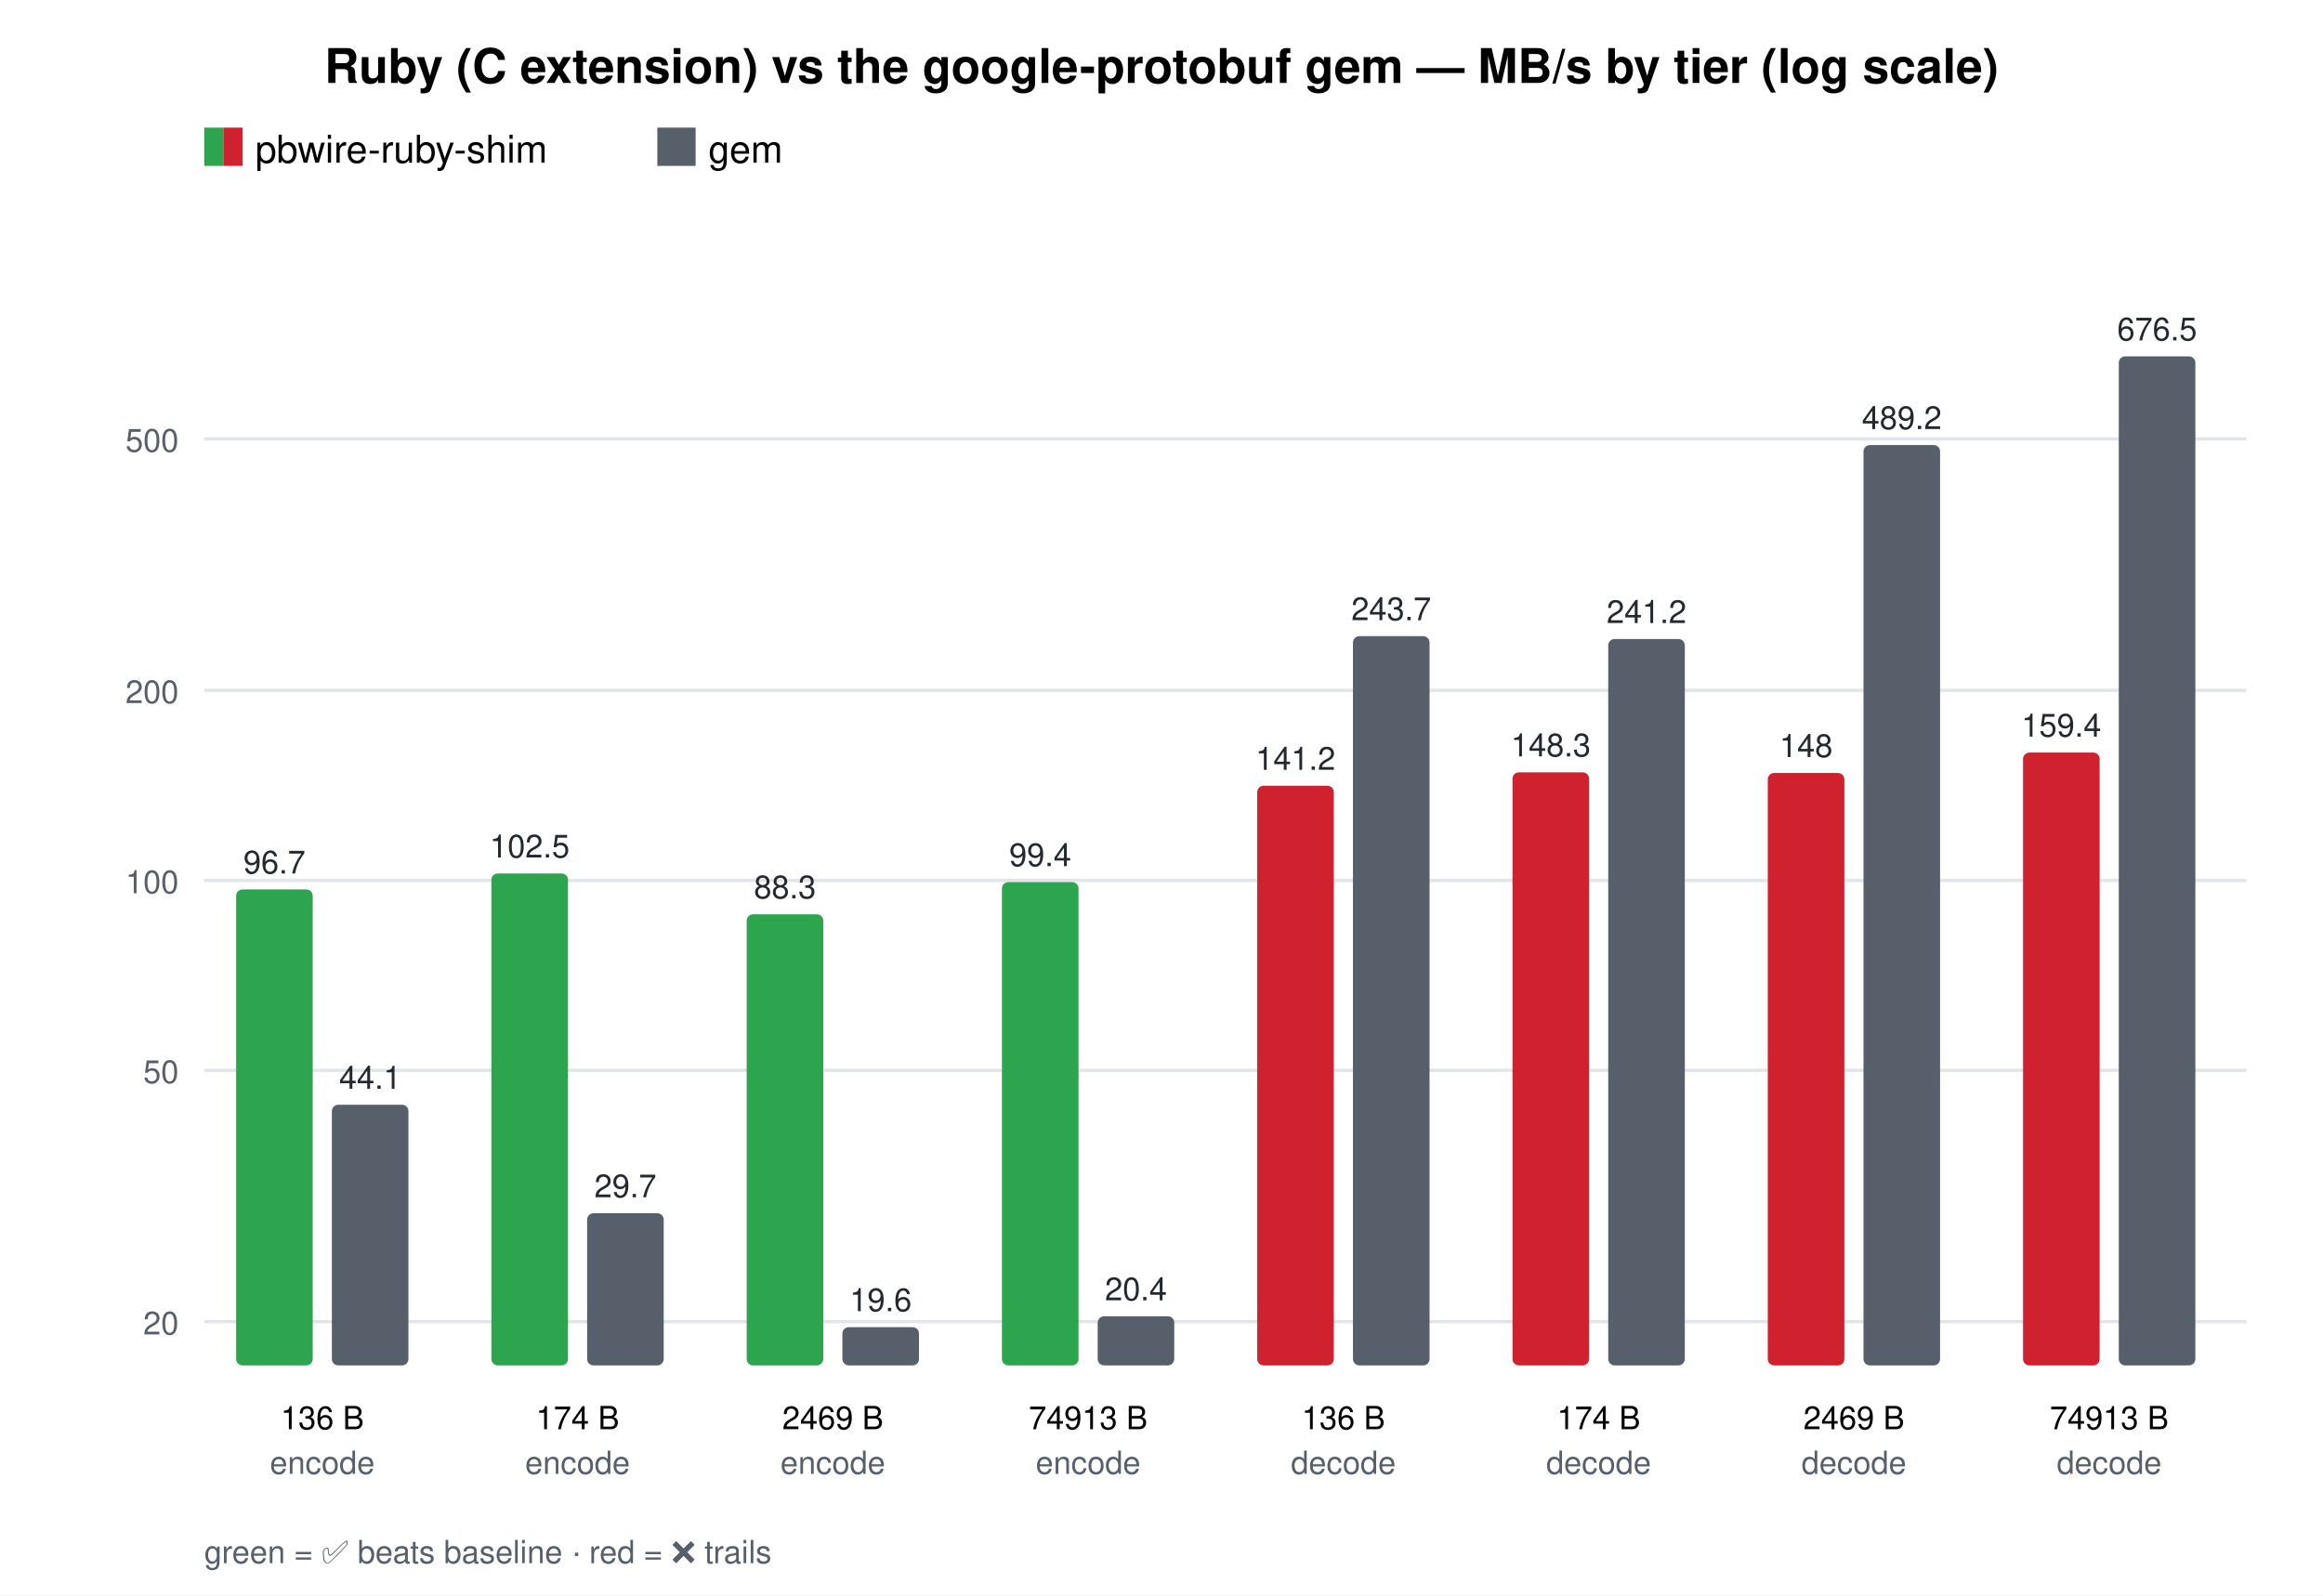
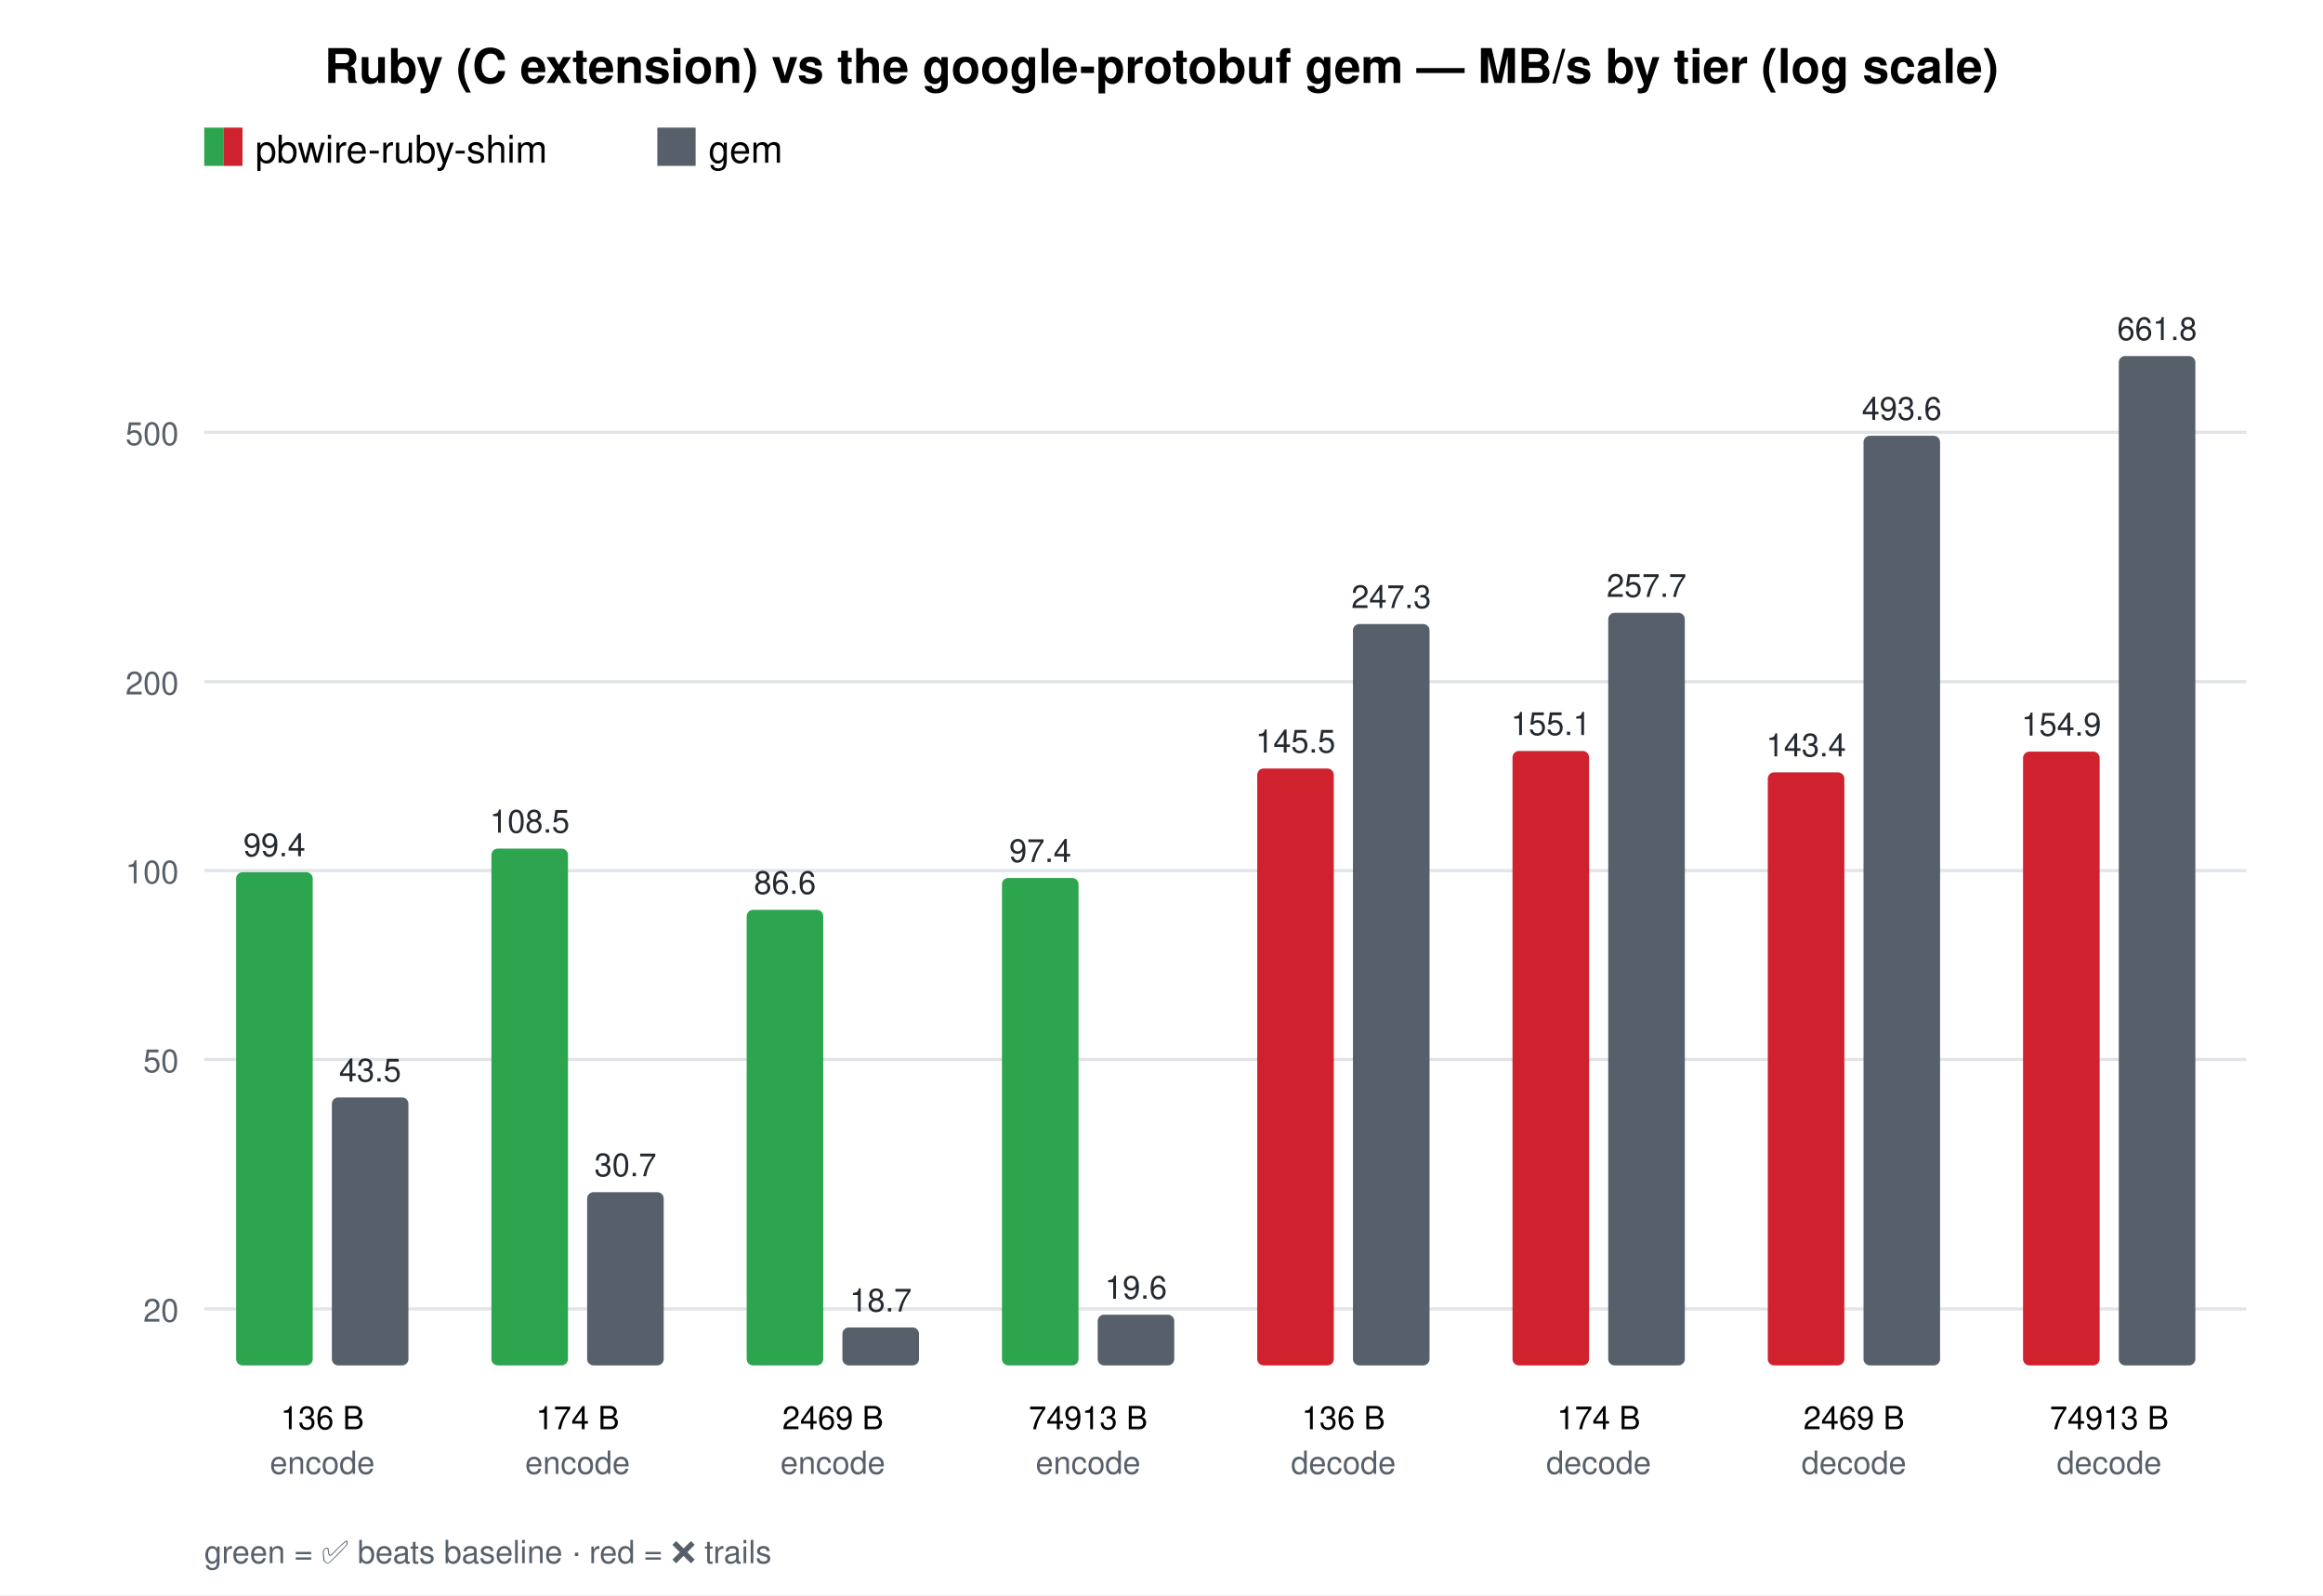
<svg xmlns="http://www.w3.org/2000/svg" width="728" height="500" font-family="Helvetica, Arial, sans-serif">
  <rect width="728" height="500" fill="#ffffff" />
  <text x="364.0" y="26" text-anchor="middle" font-size="15" font-weight="bold">Ruby (C extension) vs the google-protobuf gem — MB/s by tier (log scale)</text>
  <rect x="64" y="40" width="6" height="12" fill="#2da44e" />
  <rect x="70" y="40" width="6" height="12" fill="#cf222e" />
  <text x="80" y="51" font-size="12">pbwire-ruby-shim</text>
  <rect x="206.0" y="40" width="12" height="12" fill="#57606a" />
  <text x="222.0" y="51" font-size="12">gem</text>
-   <line x1="64" y1="414.3" x2="704" y2="414.3" stroke="#e1e4e8" />
-   <text x="56" y="418.3" text-anchor="end" font-size="10" fill="#57606a">20</text>
-   <line x1="64" y1="335.5" x2="704" y2="335.5" stroke="#e1e4e8" />
-   <text x="56" y="339.5" text-anchor="end" font-size="10" fill="#57606a">50</text>
-   <line x1="64" y1="276.0" x2="704" y2="276.0" stroke="#e1e4e8" />
-   <text x="56" y="280.0" text-anchor="end" font-size="10" fill="#57606a">100</text>
-   <line x1="64" y1="216.4" x2="704" y2="216.4" stroke="#e1e4e8" />
-   <text x="56" y="220.4" text-anchor="end" font-size="10" fill="#57606a">200</text>
-   <line x1="64" y1="137.6" x2="704" y2="137.6" stroke="#e1e4e8" />
-   <text x="56" y="141.6" text-anchor="end" font-size="10" fill="#57606a">500</text>
+   <line x1="64" y1="410.3" x2="704" y2="410.3" stroke="#e1e4e8" />
+   <text x="56" y="414.3" text-anchor="end" font-size="10" fill="#57606a">20</text>
+   <line x1="64" y1="332.1" x2="704" y2="332.1" stroke="#e1e4e8" />
+   <text x="56" y="336.1" text-anchor="end" font-size="10" fill="#57606a">50</text>
+   <line x1="64" y1="272.9" x2="704" y2="272.9" stroke="#e1e4e8" />
+   <text x="56" y="276.9" text-anchor="end" font-size="10" fill="#57606a">100</text>
+   <line x1="64" y1="213.7" x2="704" y2="213.7" stroke="#e1e4e8" />
+   <text x="56" y="217.7" text-anchor="end" font-size="10" fill="#57606a">200</text>
+   <line x1="64" y1="135.5" x2="704" y2="135.5" stroke="#e1e4e8" />
+   <text x="56" y="139.5" text-anchor="end" font-size="10" fill="#57606a">500</text>
  <text x="101.0" y="448" text-anchor="middle" font-size="10">136 B</text>
  <text x="101.0" y="462" text-anchor="middle" font-size="10" fill="#57606a">encode</text>
-   <rect x="74.0" y="278.8" width="24" height="149.2" rx="2" fill="#2da44e" />
-   <text x="86.0" y="273.8" text-anchor="middle" font-size="10" fill="#24292f">96.7</text>
-   <rect x="104.0" y="346.3" width="24" height="81.7" rx="2" fill="#57606a" />
-   <text x="116.0" y="341.3" text-anchor="middle" font-size="10" fill="#24292f">44.1</text>
+   <rect x="74.0" y="273.4" width="24" height="154.6" rx="2" fill="#2da44e" />
+   <text x="86.0" y="268.4" text-anchor="middle" font-size="10" fill="#24292f">99.4</text>
+   <rect x="104.0" y="344.0" width="24" height="84.0" rx="2" fill="#57606a" />
+   <text x="116.0" y="339.0" text-anchor="middle" font-size="10" fill="#24292f">43.5</text>
  <text x="181.0" y="448" text-anchor="middle" font-size="10">174 B</text>
  <text x="181.0" y="462" text-anchor="middle" font-size="10" fill="#57606a">encode</text>
-   <rect x="154.0" y="273.8" width="24" height="154.2" rx="2" fill="#2da44e" />
-   <text x="166.0" y="268.8" text-anchor="middle" font-size="10" fill="#24292f">102.5</text>
-   <rect x="184.0" y="380.3" width="24" height="47.7" rx="2" fill="#57606a" />
-   <text x="196.0" y="375.3" text-anchor="middle" font-size="10" fill="#24292f">29.7</text>
+   <rect x="154.0" y="266.0" width="24" height="162.0" rx="2" fill="#2da44e" />
+   <text x="166.0" y="261.0" text-anchor="middle" font-size="10" fill="#24292f">108.5</text>
+   <rect x="184.0" y="373.7" width="24" height="54.3" rx="2" fill="#57606a" />
+   <text x="196.0" y="368.7" text-anchor="middle" font-size="10" fill="#24292f">30.7</text>
  <text x="261.0" y="448" text-anchor="middle" font-size="10">2469 B</text>
  <text x="261.0" y="462" text-anchor="middle" font-size="10" fill="#57606a">encode</text>
-   <rect x="234.0" y="286.6" width="24" height="141.4" rx="2" fill="#2da44e" />
-   <text x="246.0" y="281.6" text-anchor="middle" font-size="10" fill="#24292f">88.3</text>
-   <rect x="264.0" y="416.0" width="24" height="12.0" rx="2" fill="#57606a" />
-   <text x="276.0" y="411.0" text-anchor="middle" font-size="10" fill="#24292f">19.6</text>
+   <rect x="234.0" y="285.2" width="24" height="142.8" rx="2" fill="#2da44e" />
+   <text x="246.0" y="280.2" text-anchor="middle" font-size="10" fill="#24292f">86.6</text>
+   <rect x="264.0" y="416.1" width="24" height="11.9" rx="2" fill="#57606a" />
+   <text x="276.0" y="411.1" text-anchor="middle" font-size="10" fill="#24292f">18.7</text>
  <text x="341.0" y="448" text-anchor="middle" font-size="10">74913 B</text>
  <text x="341.0" y="462" text-anchor="middle" font-size="10" fill="#57606a">encode</text>
-   <rect x="314.0" y="276.5" width="24" height="151.5" rx="2" fill="#2da44e" />
-   <text x="326.0" y="271.5" text-anchor="middle" font-size="10" fill="#24292f">99.4</text>
-   <rect x="344.0" y="412.6" width="24" height="15.4" rx="2" fill="#57606a" />
-   <text x="356.0" y="407.6" text-anchor="middle" font-size="10" fill="#24292f">20.4</text>
+   <rect x="314.0" y="275.2" width="24" height="152.8" rx="2" fill="#2da44e" />
+   <text x="326.0" y="270.2" text-anchor="middle" font-size="10" fill="#24292f">97.4</text>
+   <rect x="344.0" y="412.1" width="24" height="15.9" rx="2" fill="#57606a" />
+   <text x="356.0" y="407.1" text-anchor="middle" font-size="10" fill="#24292f">19.6</text>
  <text x="421.0" y="448" text-anchor="middle" font-size="10">136 B</text>
  <text x="421.0" y="462" text-anchor="middle" font-size="10" fill="#57606a">decode</text>
-   <rect x="394.0" y="246.3" width="24" height="181.7" rx="2" fill="#cf222e" />
-   <text x="406.0" y="241.3" text-anchor="middle" font-size="10" fill="#24292f">141.2</text>
-   <rect x="424.0" y="199.4" width="24" height="228.6" rx="2" fill="#57606a" />
-   <text x="436.0" y="194.4" text-anchor="middle" font-size="10" fill="#24292f">243.7</text>
+   <rect x="394.0" y="240.9" width="24" height="187.1" rx="2" fill="#cf222e" />
+   <text x="406.0" y="235.9" text-anchor="middle" font-size="10" fill="#24292f">145.5</text>
+   <rect x="424.0" y="195.6" width="24" height="232.4" rx="2" fill="#57606a" />
+   <text x="436.0" y="190.6" text-anchor="middle" font-size="10" fill="#24292f">247.3</text>
  <text x="501.0" y="448" text-anchor="middle" font-size="10">174 B</text>
  <text x="501.0" y="462" text-anchor="middle" font-size="10" fill="#57606a">decode</text>
-   <rect x="474.0" y="242.1" width="24" height="185.9" rx="2" fill="#cf222e" />
-   <text x="486.0" y="237.1" text-anchor="middle" font-size="10" fill="#24292f">148.3</text>
-   <rect x="504.0" y="200.3" width="24" height="227.7" rx="2" fill="#57606a" />
-   <text x="516.0" y="195.3" text-anchor="middle" font-size="10" fill="#24292f">241.2</text>
+   <rect x="474.0" y="235.4" width="24" height="192.6" rx="2" fill="#cf222e" />
+   <text x="486.0" y="230.4" text-anchor="middle" font-size="10" fill="#24292f">155.1</text>
+   <rect x="504.0" y="192.1" width="24" height="235.9" rx="2" fill="#57606a" />
+   <text x="516.0" y="187.1" text-anchor="middle" font-size="10" fill="#24292f">257.7</text>
  <text x="581.0" y="448" text-anchor="middle" font-size="10">2469 B</text>
  <text x="581.0" y="462" text-anchor="middle" font-size="10" fill="#57606a">decode</text>
-   <rect x="554.0" y="242.3" width="24" height="185.7" rx="2" fill="#cf222e" />
-   <text x="566.0" y="237.3" text-anchor="middle" font-size="10" fill="#24292f">148</text>
-   <rect x="584.0" y="139.5" width="24" height="288.5" rx="2" fill="#57606a" />
-   <text x="596.0" y="134.5" text-anchor="middle" font-size="10" fill="#24292f">489.2</text>
+   <rect x="554.0" y="242.1" width="24" height="185.9" rx="2" fill="#cf222e" />
+   <text x="566.0" y="237.1" text-anchor="middle" font-size="10" fill="#24292f">143.4</text>
+   <rect x="584.0" y="136.6" width="24" height="291.4" rx="2" fill="#57606a" />
+   <text x="596.0" y="131.6" text-anchor="middle" font-size="10" fill="#24292f">493.6</text>
  <text x="661.0" y="448" text-anchor="middle" font-size="10">74913 B</text>
  <text x="661.0" y="462" text-anchor="middle" font-size="10" fill="#57606a">decode</text>
-   <rect x="634.0" y="235.9" width="24" height="192.1" rx="2" fill="#cf222e" />
-   <text x="646.0" y="230.9" text-anchor="middle" font-size="10" fill="#24292f">159.4</text>
-   <rect x="664.0" y="111.7" width="24" height="316.3" rx="2" fill="#57606a" />
-   <text x="676.0" y="106.7" text-anchor="middle" font-size="10" fill="#24292f">676.5</text>
+   <rect x="634.0" y="235.6" width="24" height="192.4" rx="2" fill="#cf222e" />
+   <text x="646.0" y="230.6" text-anchor="middle" font-size="10" fill="#24292f">154.9</text>
+   <rect x="664.0" y="111.6" width="24" height="316.4" rx="2" fill="#57606a" />
+   <text x="676.0" y="106.6" text-anchor="middle" font-size="10" fill="#24292f">661.8</text>
  <text x="64" y="490" font-size="10" fill="#57606a">green = ✅ beats baseline · red = ❌ trails</text>
</svg>
